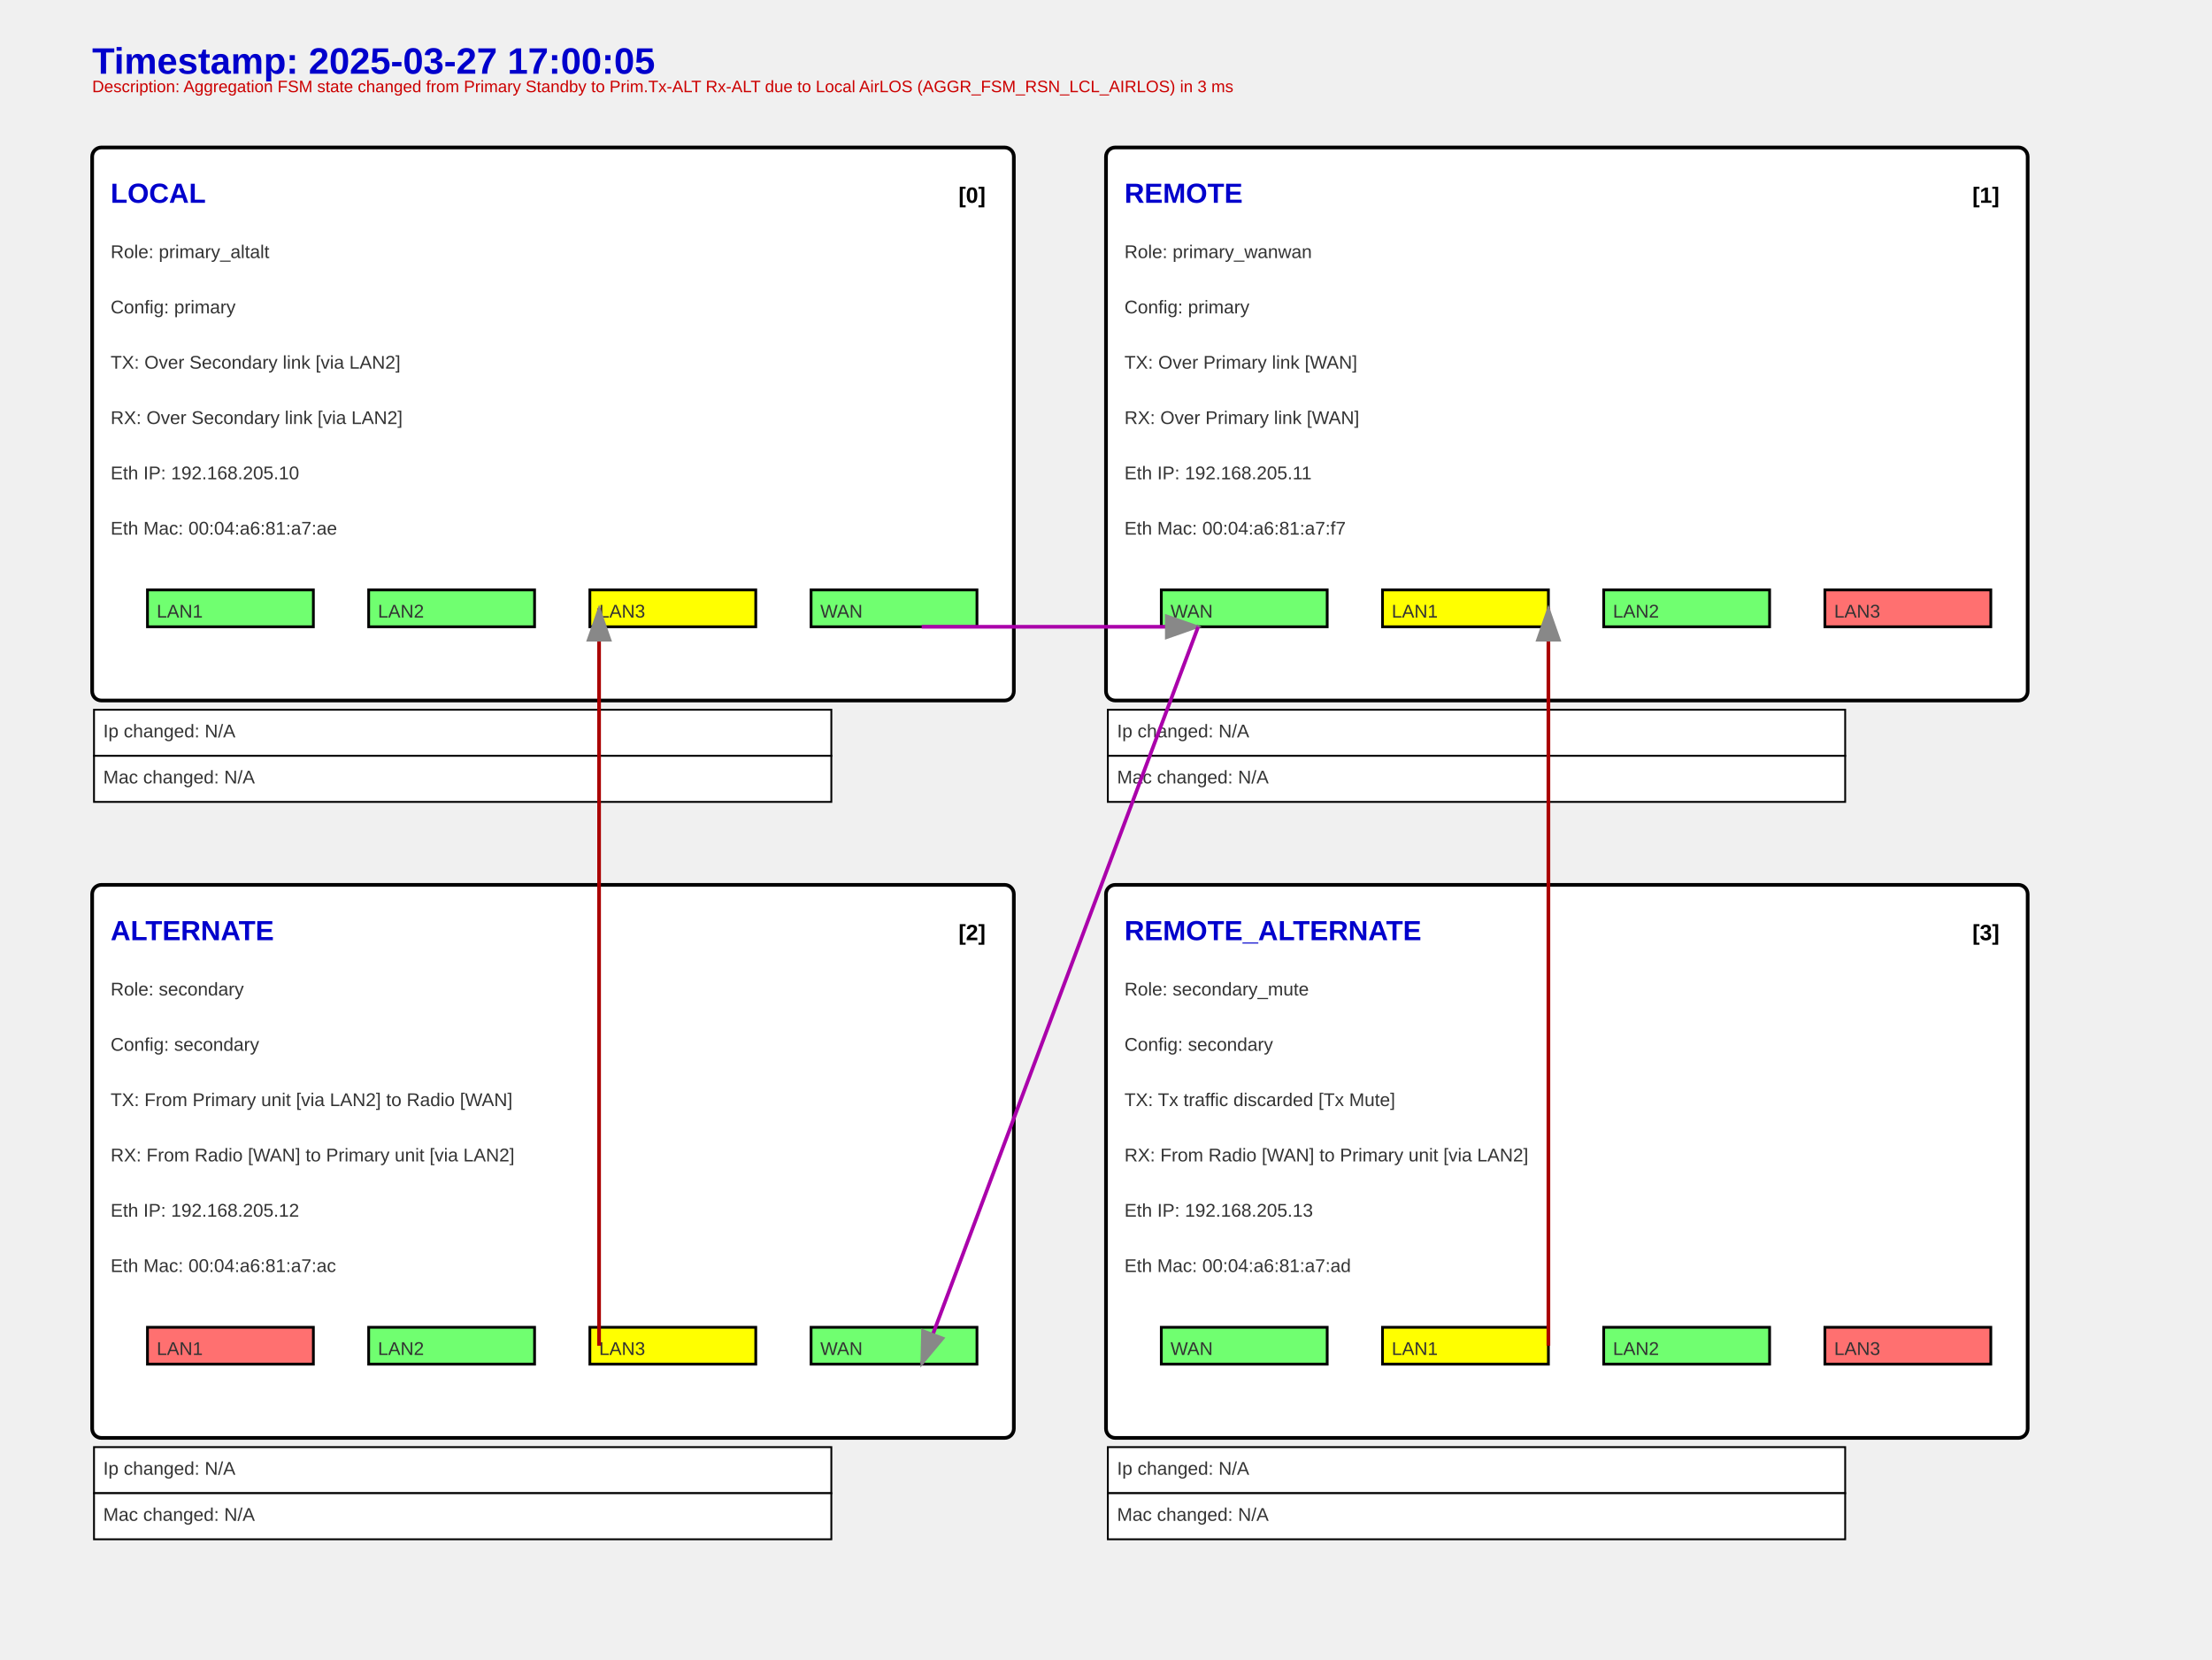
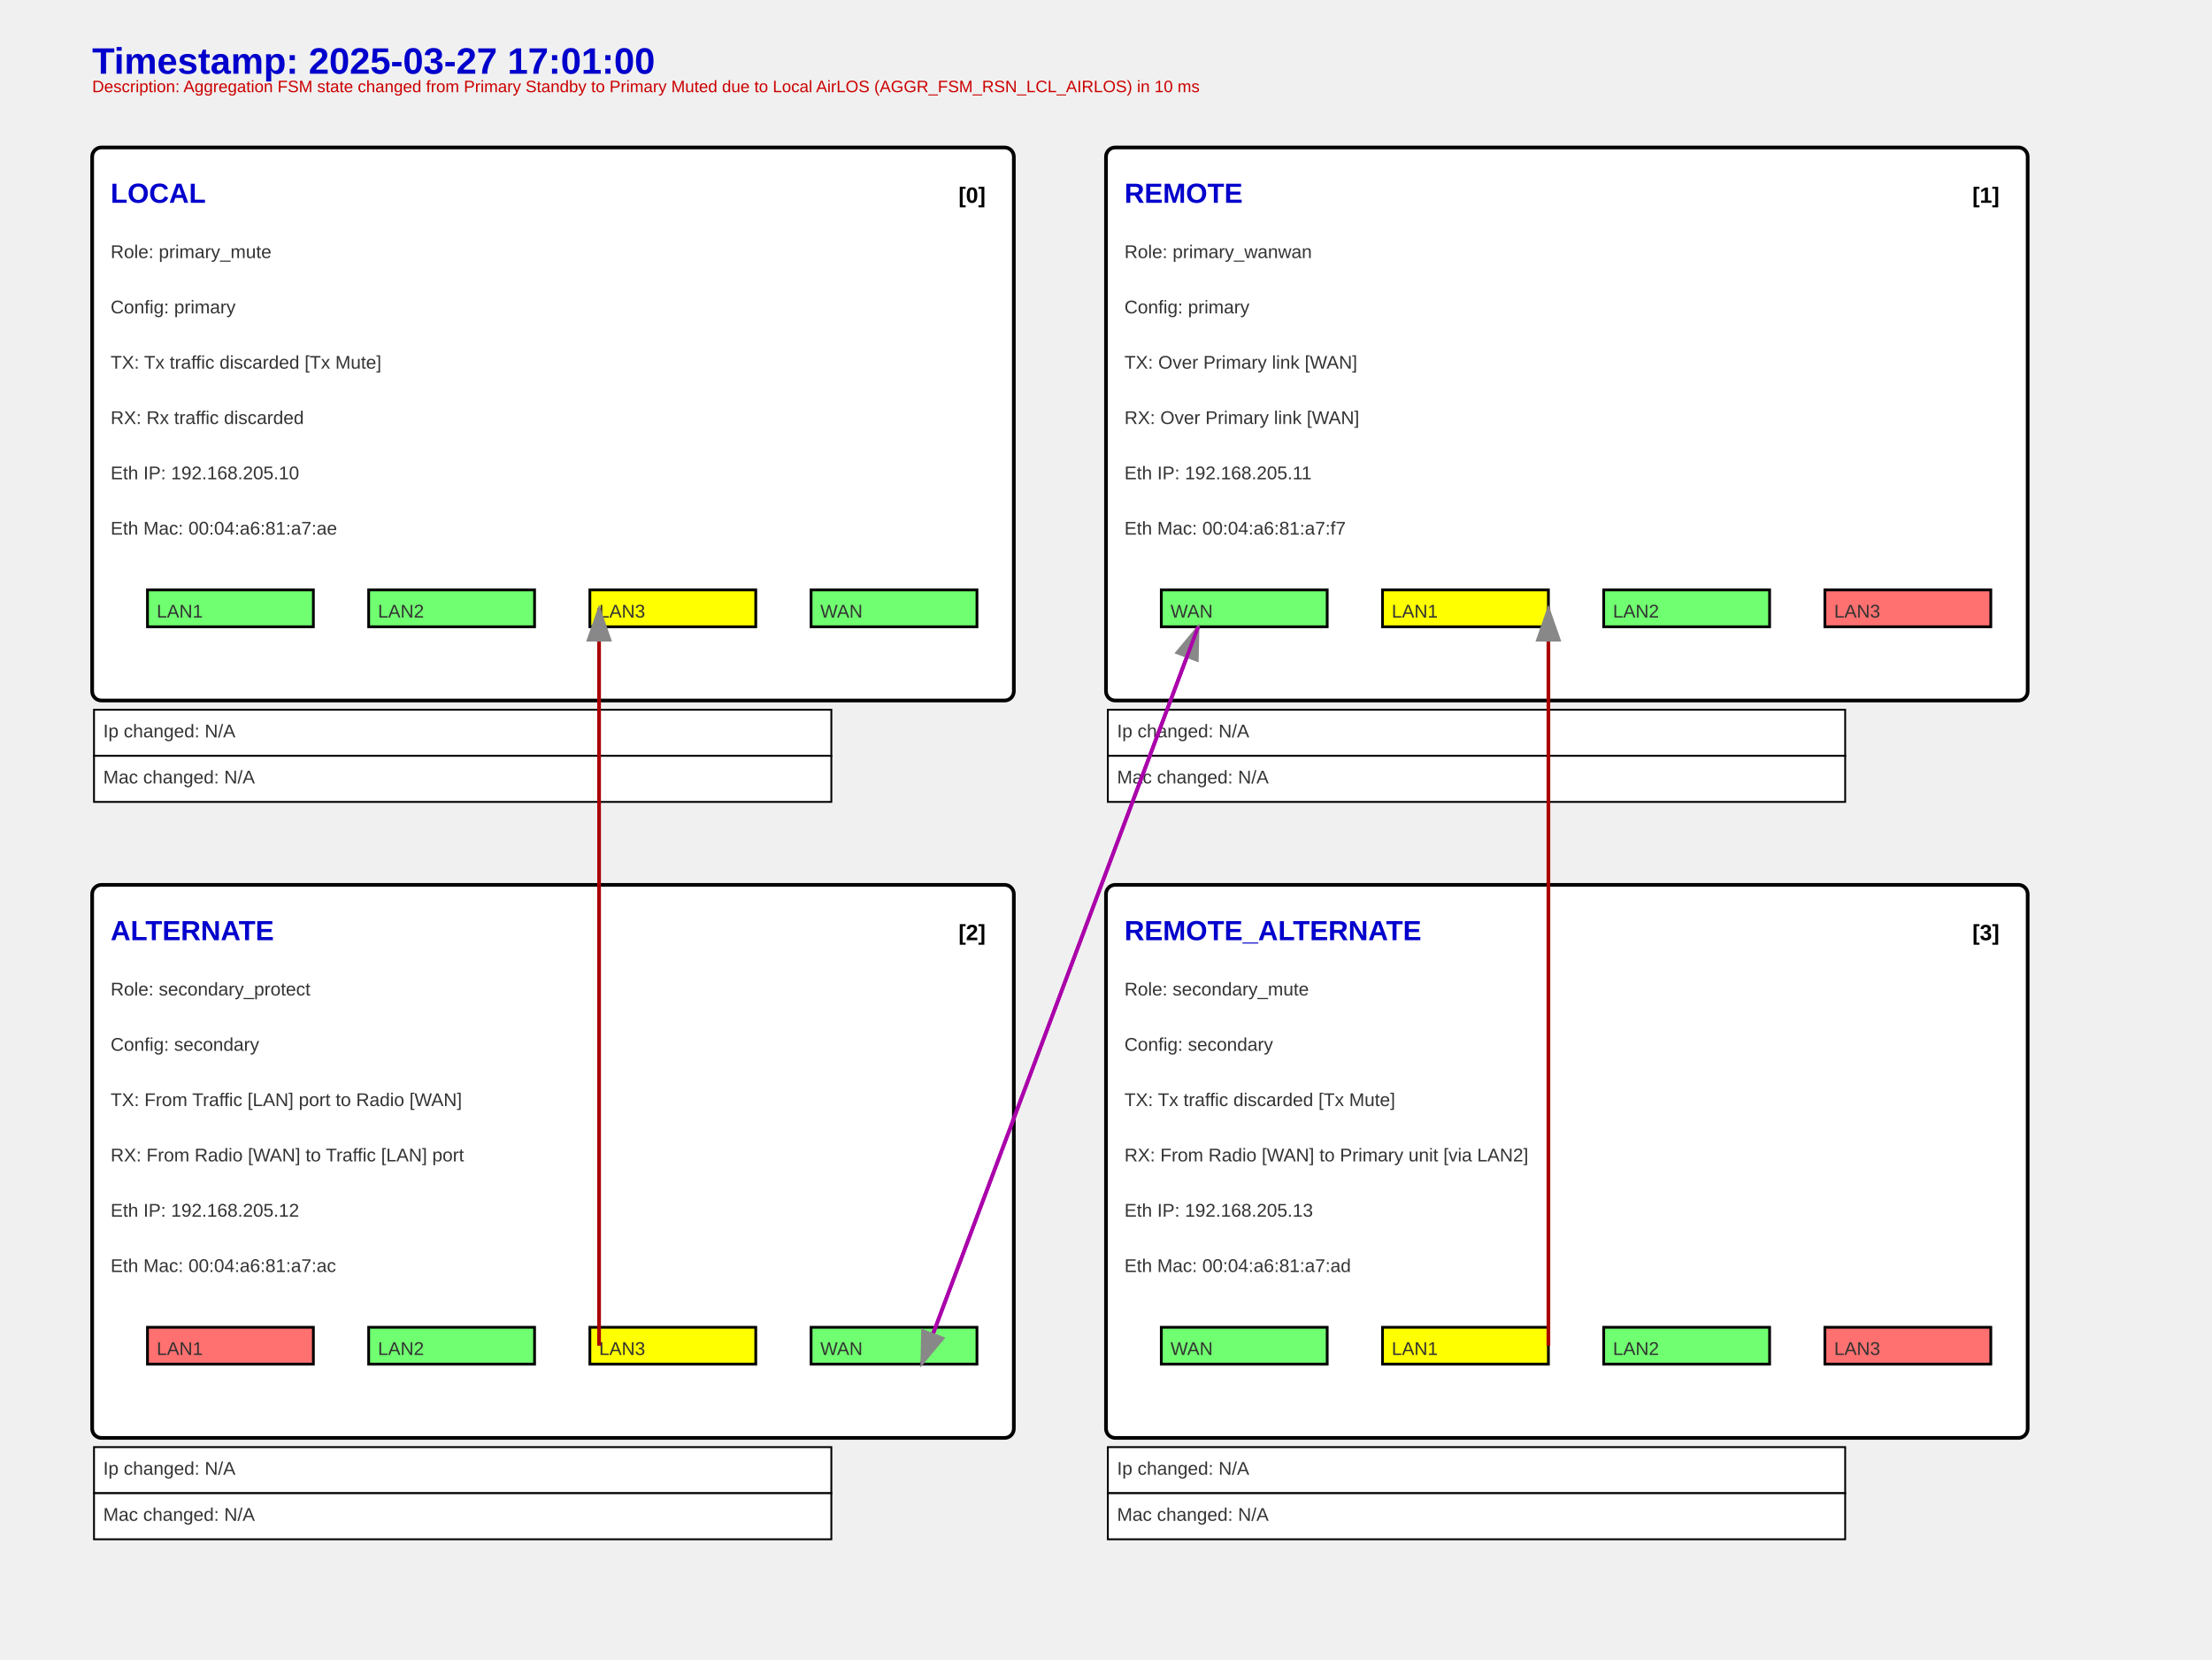
<svg xmlns="http://www.w3.org/2000/svg" width="1200" height="900">
  <style>
  .node { fill: #ffffff; stroke: #000000; stroke-width: 2; }
  .label { font: 10px Arial; fill: #333333; }
  .labela { font: 6px Arial; fill: #333333; font-weight: bold;}
  .error { font: 9px Arial; fill: #cc0000; }
  .timestamp { font: 20px Arial; font-weight: bold; fill: #0000cc; }
  .section-label { font: 15px Arial; font-weight: bold; fill: #0000cc; }
  .box-index { font: 12px Arial; font-weight: bold; fill: #000000; }
  .connection-line { stroke: #888888; stroke-width: 2; }
  .diagonal-line { stroke: #aa0000; stroke-width: 3; }
  .sender-receiver-line { stroke: #aa00aa; stroke-width: 2; }
  .secondary-primary-line { stroke: #aa0000; stroke-width: 2; }
  .remote-secondary-primary-line { stroke: #aa0000; stroke-width: 2; }
  .recive-sender-line { stroke: #aa00aa; stroke-width: 2; }
  .traffic-flow { animation: pulse 2s infinite; }
  @keyframes pulse {
    0% { stroke-opacity: 0.3; stroke-width: 1; }
    50% { stroke-opacity: 1; stroke-width: 3; }
    100% { stroke-opacity: 0.3; stroke-width: 1; }
  }
</style>
  <defs>
    <marker id="arrowhead" markerWidth="10" markerHeight="7" refX="9" refY="3.5" orient="auto">
      <polygon points="0 0, 10 3.5, 0 7" fill="#888888" />
    </marker>
  </defs>
-   <text class="timestamp" x="50" y="40">Timestamp: 2025-03-27 17:00:05</text>
-   <text class="error" x="50" y="50">Description: Aggregation FSM state changed from Primary Standby to Prim.Tx-ALT Rx-ALT due to Local AirLOS (AGGR_FSM_RSN_LCL_AIRLOS) in 3 ms</text>
+   <text class="timestamp" x="50" y="40">Timestamp: 2025-03-27 17:01:00</text>
+   <text class="error" x="50" y="50">Description: Aggregation FSM state changed from Primary Standby to Primary Muted due to Local AirLOS (AGGR_FSM_RSN_LCL_AIRLOS) in 10 ms</text>
  <rect class="node" x="50" y="80" width="500" height="300" rx="5" ry="5" data-entry="0" data-section="0" />
  <text class="section-label" x="60" y="110">LOCAL</text>
  <text class="box-index" x="520" y="110">[0]</text>
-   <text class="label" x="60" y="140">Role: primary_altalt</text>
+   <text class="label" x="60" y="140">Role: primary_mute</text>
  <text class="label" x="60" y="170">Config: primary</text>
-   <text class="label" x="60" y="200">TX: Over Secondary link [via LAN2]</text>
-   <text class="label" x="60" y="230">RX: Over Secondary link [via LAN2]</text>
+   <text class="label" x="60" y="200">TX: Tx traffic discarded [Tx Mute]</text>
+   <text class="label" x="60" y="230">RX: Rx traffic discarded</text>
  <text class="label" x="60" y="260">Eth IP: 192.168.205.10</text>
  <text class="label" x="60" y="290">Eth Mac: 00:04:a6:81:a7:ae</text>
  <rect x="51" y="385" width="400" height="25" fill="white" stroke="black" />
  <text class="label" x="56" y="400">Ip changed: N/A</text>
  <rect x="51" y="410" width="400" height="25" fill="white" stroke="black" />
  <text class="label" x="56" y="425">Mac changed: N/A</text>
  <rect x="80" y="320" width="90" height="20" fill="#70ff70" stroke="black" stroke-width="1.5" />
  <text class="label" x="85" y="335">LAN1</text>
  <rect x="200" y="320" width="90" height="20" fill="#70ff70" stroke="black" stroke-width="1.5" />
  <text class="label" x="205" y="335">LAN2</text>
  <rect x="320" y="320" width="90" height="20" fill="yellow" stroke="black" stroke-width="1.5" />
  <text class="label" x="325" y="335">LAN3</text>
  <rect x="440" y="320" width="90" height="20" fill="#70ff70" stroke="black" stroke-width="1.5" />
  <text class="label" x="445" y="335">WAN</text>
  <rect class="node" x="600" y="80" width="500" height="300" rx="5" ry="5" data-entry="0" data-section="1" />
  <text class="section-label" x="610" y="110">REMOTE</text>
  <text class="box-index" x="1070" y="110">[1]</text>
  <text class="label" x="610" y="140">Role: primary_wanwan</text>
  <text class="label" x="610" y="170">Config: primary</text>
  <text class="label" x="610" y="200">TX: Over Primary link [WAN]</text>
  <text class="label" x="610" y="230">RX: Over Primary link [WAN]</text>
  <text class="label" x="610" y="260">Eth IP: 192.168.205.11</text>
  <text class="label" x="610" y="290">Eth Mac: 00:04:a6:81:a7:f7</text>
  <rect x="601" y="385" width="400" height="25" fill="white" stroke="black" />
  <text class="label" x="606" y="400">Ip changed: N/A</text>
  <rect x="601" y="410" width="400" height="25" fill="white" stroke="black" />
  <text class="label" x="606" y="425">Mac changed: N/A</text>
  <rect x="630" y="320" width="90" height="20" fill="#70ff70" stroke="black" stroke-width="1.5" />
  <text class="label" x="635" y="335">WAN</text>
  <rect x="750" y="320" width="90" height="20" fill="yellow" stroke="black" stroke-width="1.5" />
  <text class="label" x="755" y="335">LAN1</text>
  <rect x="870" y="320" width="90" height="20" fill="#70ff70" stroke="black" stroke-width="1.5" />
  <text class="label" x="875" y="335">LAN2</text>
  <rect x="990" y="320" width="90" height="20" fill="#ff7070" stroke="black" stroke-width="1.5" />
  <text class="label" x="995" y="335">LAN3</text>
  <rect class="node" x="50" y="480" width="500" height="300" rx="5" ry="5" data-entry="0" data-section="2" />
  <text class="section-label" x="60" y="510">ALTERNATE</text>
  <text class="box-index" x="520" y="510">[2]</text>
-   <text class="label" x="60" y="540">Role: secondary</text>
+   <text class="label" x="60" y="540">Role: secondary_protect</text>
  <text class="label" x="60" y="570">Config: secondary</text>
-   <text class="label" x="60" y="600">TX: From Primary unit [via LAN2] to Radio [WAN]</text>
-   <text class="label" x="60" y="630">RX: From Radio [WAN] to Primary unit [via LAN2]</text>
+   <text class="label" x="60" y="600">TX: From Traffic [LAN] port to Radio [WAN]</text>
+   <text class="label" x="60" y="630">RX: From Radio [WAN] to Traffic [LAN] port</text>
  <text class="label" x="60" y="660">Eth IP: 192.168.205.12</text>
  <text class="label" x="60" y="690">Eth Mac: 00:04:a6:81:a7:ac</text>
  <rect x="51" y="785" width="400" height="25" fill="white" stroke="black" />
  <text class="label" x="56" y="800">Ip changed: N/A</text>
  <rect x="51" y="810" width="400" height="25" fill="white" stroke="black" />
  <text class="label" x="56" y="825">Mac changed: N/A</text>
  <rect x="80" y="720" width="90" height="20" fill="#ff7070" stroke="black" stroke-width="1.5" />
  <text class="label" x="85" y="735">LAN1</text>
  <rect x="200" y="720" width="90" height="20" fill="#70ff70" stroke="black" stroke-width="1.5" />
  <text class="label" x="205" y="735">LAN2</text>
  <rect x="320" y="720" width="90" height="20" fill="yellow" stroke="black" stroke-width="1.5" />
  <text class="label" x="325" y="735">LAN3</text>
  <rect x="440" y="720" width="90" height="20" fill="#70ff70" stroke="black" stroke-width="1.5" />
  <text class="label" x="445" y="735">WAN</text>
  <rect class="node" x="600" y="480" width="500" height="300" rx="5" ry="5" data-entry="0" data-section="3" />
  <text class="section-label" x="610" y="510">REMOTE_ALTERNATE</text>
  <text class="box-index" x="1070" y="510">[3]</text>
  <text class="label" x="610" y="540">Role: secondary_mute</text>
  <text class="label" x="610" y="570">Config: secondary</text>
  <text class="label" x="610" y="600">TX: Tx traffic discarded [Tx Mute]</text>
  <text class="label" x="610" y="630">RX: From Radio [WAN] to Primary unit [via LAN2]</text>
  <text class="label" x="610" y="660">Eth IP: 192.168.205.13</text>
  <text class="label" x="610" y="690">Eth Mac: 00:04:a6:81:a7:ad</text>
  <rect x="601" y="785" width="400" height="25" fill="white" stroke="black" />
  <text class="label" x="606" y="800">Ip changed: N/A</text>
  <rect x="601" y="810" width="400" height="25" fill="white" stroke="black" />
  <text class="label" x="606" y="825">Mac changed: N/A</text>
  <rect x="630" y="720" width="90" height="20" fill="#70ff70" stroke="black" stroke-width="1.5" />
  <text class="label" x="635" y="735">WAN</text>
  <rect x="750" y="720" width="90" height="20" fill="yellow" stroke="black" stroke-width="1.5" />
  <text class="label" x="755" y="735">LAN1</text>
  <rect x="870" y="720" width="90" height="20" fill="#70ff70" stroke="black" stroke-width="1.5" />
  <text class="label" x="875" y="735">LAN2</text>
  <rect x="990" y="720" width="90" height="20" fill="#ff7070" stroke="black" stroke-width="1.5" />
  <text class="label" x="995" y="735">LAN3</text>
-   <line x1="500" y1="340" x2="650" y2="340" class="sender-receiver-line" marker-end="url(#arrowhead)" />
+   <line x1="500" y1="740" x2="650" y2="340" class="sender-receiver-line" marker-end="url(#arrowhead)" />
  <line x1="650" y1="340" x2="500" y2="740" class="recive-sender-line" marker-end="url(#arrowhead)" />
  <line x1="325" y1="730" x2="325" y2="330" class="secondary-primary-line" marker-end="url(#arrowhead)" />
  <line x1="840" y1="730" x2="840" y2="330" class="remote-secondary-primary-line" marker-end="url(#arrowhead)" />
</svg>
